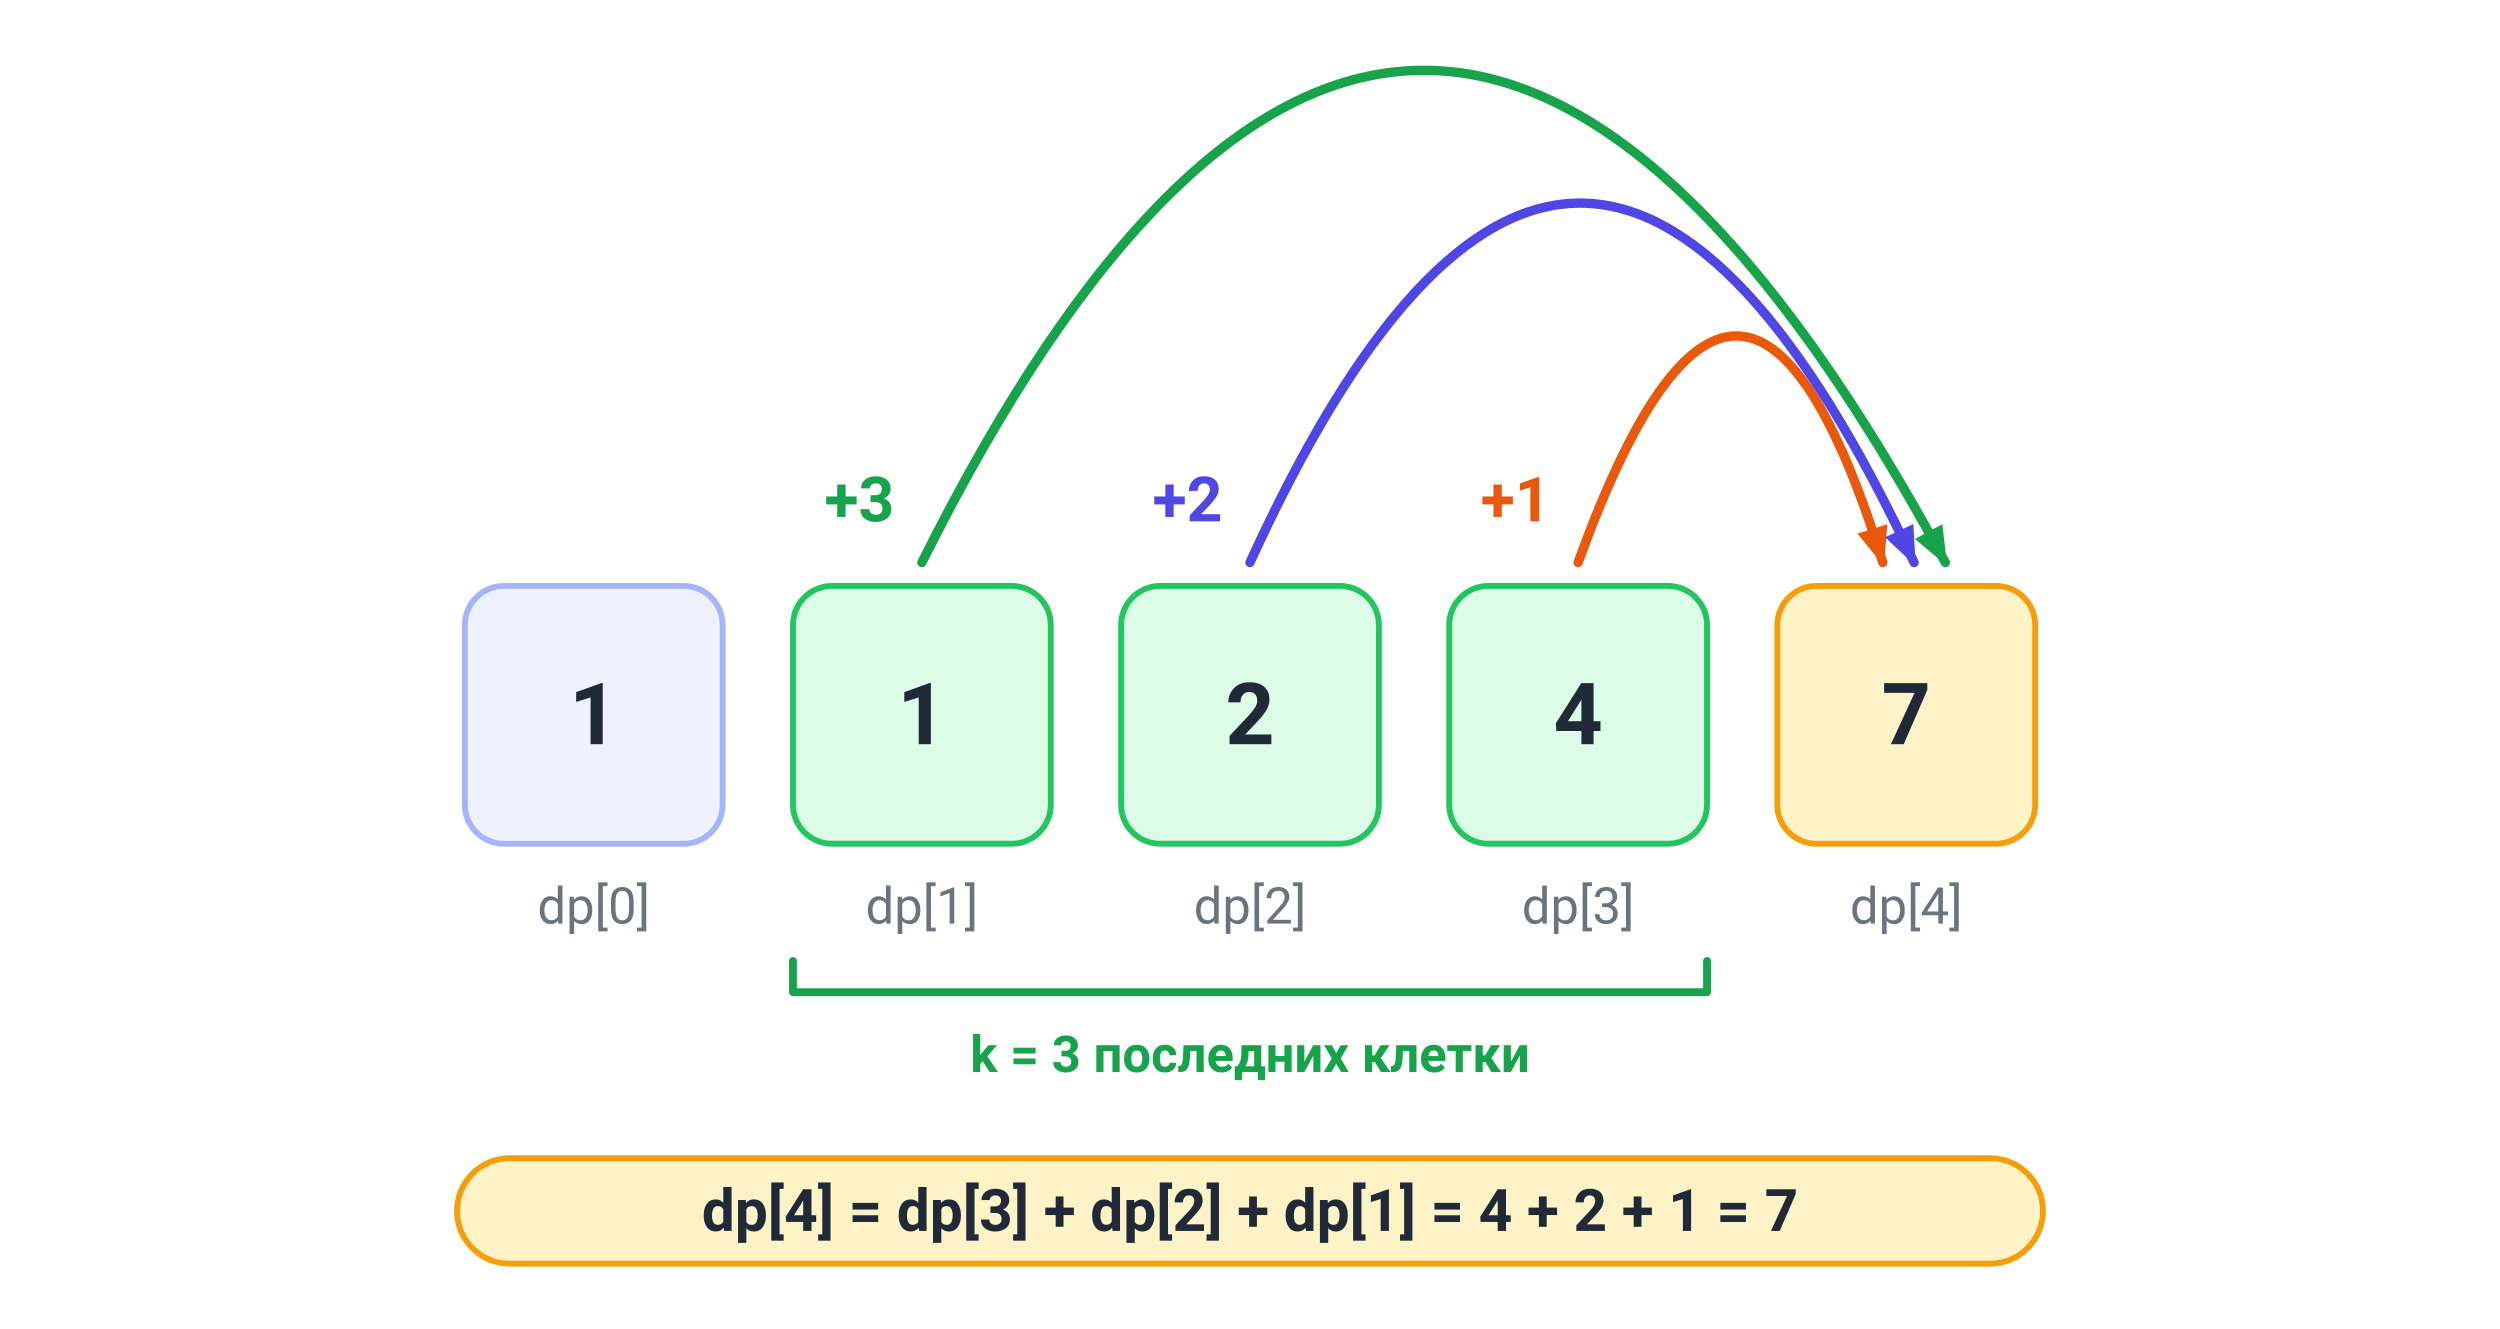
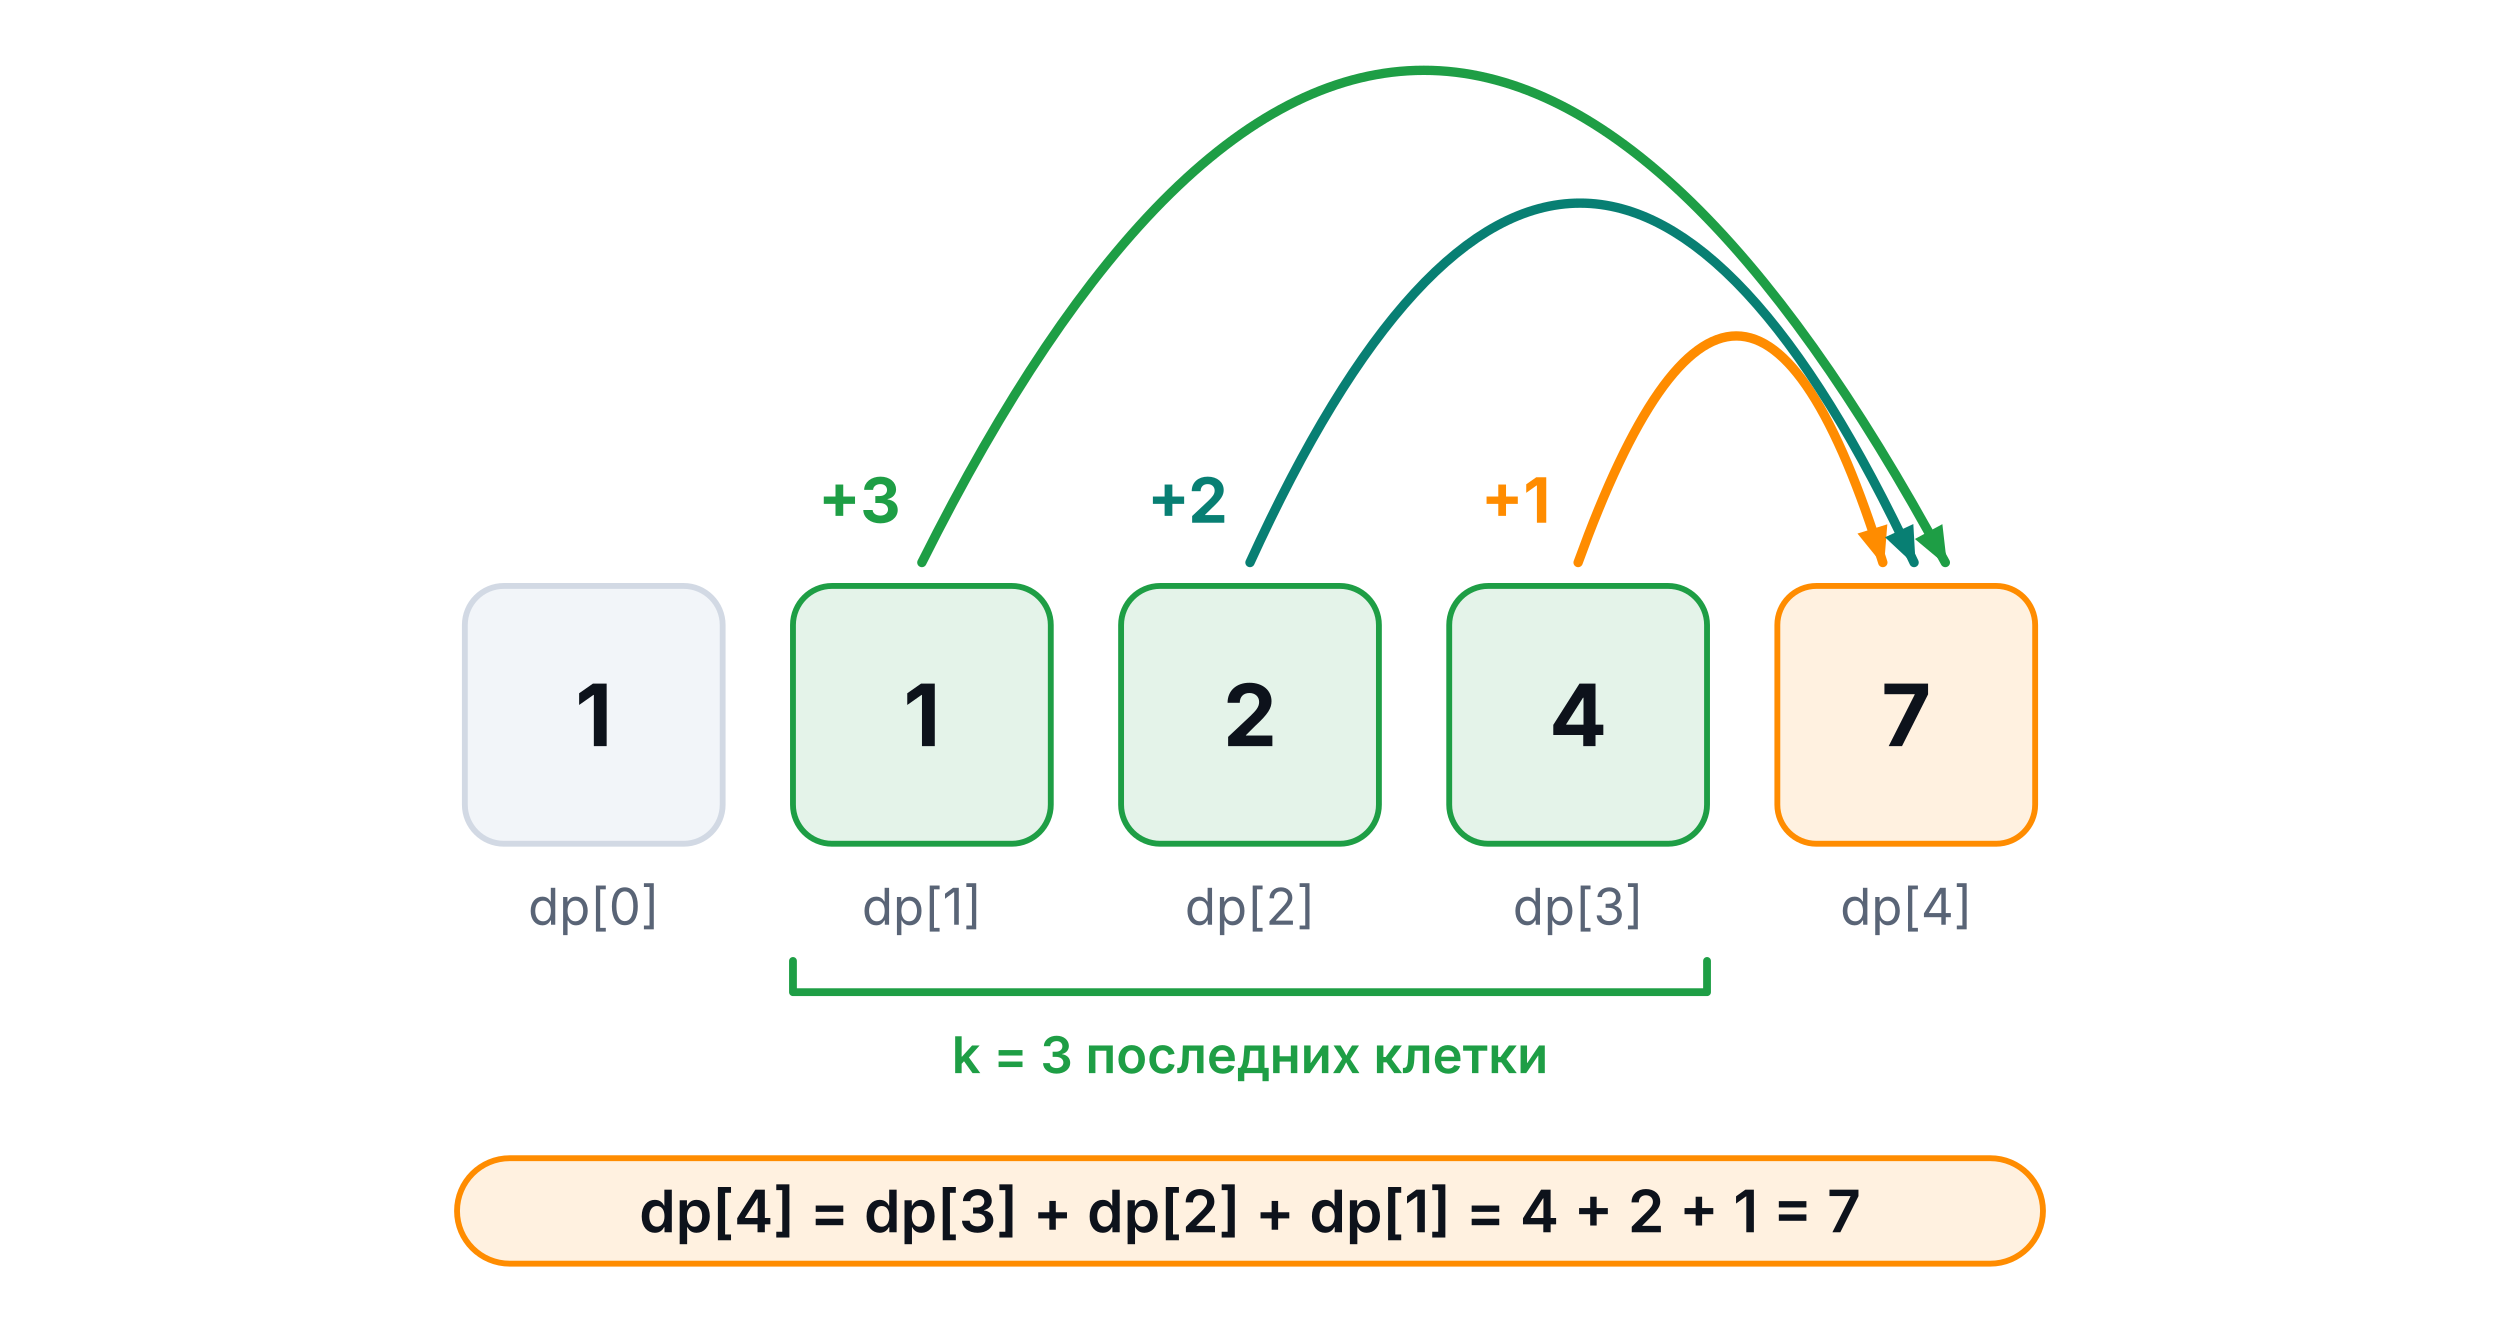
- <svg xmlns="http://www.w3.org/2000/svg" width="640" height="340" viewBox="0 0 640 340" font-family="'Segoe UI', Roboto, 'Helvetica Neue', Arial, sans-serif" role="img">
+ <svg xmlns="http://www.w3.org/2000/svg" width="640" height="340" viewBox="0 0 640 340" font-family="Inter, system-ui, 'Segoe UI', Roboto, Arial, sans-serif" role="img">
  <defs>
    <marker id="ah-accent" viewBox="0 0 10 10" refX="9" refY="5" markerWidth="10" markerHeight="10" markerUnits="userSpaceOnUse" orient="auto-start-reverse">
-       <path d="M0,1 L10,5 L0,9 z" fill="#4f46e5" />
+       <path d="M0,1 L10,5 L0,9 z" fill="#087f73" />
    </marker>
    <marker id="ah-accent2" viewBox="0 0 10 10" refX="9" refY="5" markerWidth="10" markerHeight="10" markerUnits="userSpaceOnUse" orient="auto-start-reverse">
-       <path d="M0,1 L10,5 L0,9 z" fill="#ea580c" />
+       <path d="M0,1 L10,5 L0,9 z" fill="#ff8c00" />
    </marker>
    <marker id="ah-good" viewBox="0 0 10 10" refX="9" refY="5" markerWidth="10" markerHeight="10" markerUnits="userSpaceOnUse" orient="auto-start-reverse">
-       <path d="M0,1 L10,5 L0,9 z" fill="#16a34a" />
+       <path d="M0,1 L10,5 L0,9 z" fill="#1e9e45" />
    </marker>
  </defs>
-   <rect x="119.0" y="150.0" width="66.0" height="66.0" rx="10" fill="#eef2ff" stroke="#a5b4fc" stroke-width="1.5" />
-   <text x="152.0" y="183.0" font-size="22" fill="#1f2937" font-weight="700" text-anchor="middle" dominant-baseline="central">1</text>
-   <text x="152.0" y="232.0" font-size="13" fill="#6b7280" font-weight="400" text-anchor="middle" dominant-baseline="central">dp[0]</text>
-   <rect x="203.0" y="150.0" width="66.0" height="66.0" rx="10" fill="#dcfce7" stroke="#22c55e" stroke-width="1.5" />
-   <text x="236.0" y="183.0" font-size="22" fill="#1f2937" font-weight="700" text-anchor="middle" dominant-baseline="central">1</text>
-   <text x="236.0" y="232.0" font-size="13" fill="#6b7280" font-weight="400" text-anchor="middle" dominant-baseline="central">dp[1]</text>
-   <rect x="287.0" y="150.0" width="66.0" height="66.0" rx="10" fill="#dcfce7" stroke="#22c55e" stroke-width="1.5" />
-   <text x="320.0" y="183.0" font-size="22" fill="#1f2937" font-weight="700" text-anchor="middle" dominant-baseline="central">2</text>
-   <text x="320.0" y="232.0" font-size="13" fill="#6b7280" font-weight="400" text-anchor="middle" dominant-baseline="central">dp[2]</text>
-   <rect x="371.0" y="150.0" width="66.0" height="66.0" rx="10" fill="#dcfce7" stroke="#22c55e" stroke-width="1.5" />
-   <text x="404.0" y="183.0" font-size="22" fill="#1f2937" font-weight="700" text-anchor="middle" dominant-baseline="central">4</text>
-   <text x="404.0" y="232.0" font-size="13" fill="#6b7280" font-weight="400" text-anchor="middle" dominant-baseline="central">dp[3]</text>
-   <rect x="455.0" y="150.0" width="66.0" height="66.0" rx="10" fill="#fef3c7" stroke="#f59e0b" stroke-width="1.5" />
-   <text x="488.0" y="183.0" font-size="22" fill="#1f2937" font-weight="700" text-anchor="middle" dominant-baseline="central">7</text>
-   <text x="488.0" y="232.0" font-size="13" fill="#6b7280" font-weight="400" text-anchor="middle" dominant-baseline="central">dp[4]</text>
-   <path d="M404,144 Q446,28 482,144" fill="none" stroke="#ea580c" stroke-width="2.4" stroke-linecap="round" stroke-linejoin="round" marker-end="url(#ah-accent2)" />
-   <text x="388.0" y="128.0" font-size="16" fill="#ea580c" font-weight="700" text-anchor="middle" dominant-baseline="central">+1</text>
-   <path d="M320,144 Q404,-40 490,144" fill="none" stroke="#4f46e5" stroke-width="2.4" stroke-linecap="round" stroke-linejoin="round" marker-end="url(#ah-accent)" />
-   <text x="304.0" y="128.0" font-size="16" fill="#4f46e5" font-weight="700" text-anchor="middle" dominant-baseline="central">+2</text>
-   <path d="M236,144 Q362,-108 498,144" fill="none" stroke="#16a34a" stroke-width="2.4" stroke-linecap="round" stroke-linejoin="round" marker-end="url(#ah-good)" />
-   <text x="220.0" y="128.0" font-size="16" fill="#16a34a" font-weight="700" text-anchor="middle" dominant-baseline="central">+3</text>
-   <path d="M203,246 L203,254 L437,254 L437,246" fill="none" stroke="#16a34a" stroke-width="2" stroke-linecap="round" stroke-linejoin="round" />
-   <text x="320.0" y="270.0" font-size="13" fill="#16a34a" font-weight="600" text-anchor="middle" dominant-baseline="central">k = 3 последних клетки</text>
-   <rect x="117.0" y="296.5" width="406.0" height="27.0" rx="13.5" fill="#fef3c7" stroke="#f59e0b" stroke-width="1.5" />
-   <text x="320.0" y="310.0" font-size="15" fill="#1f2937" font-weight="600" text-anchor="middle" dominant-baseline="central">dp[4] = dp[3] + dp[2] + dp[1] = 4 + 2 + 1 = 7</text>
+   <rect x="119.0" y="150.0" width="66.0" height="66.0" rx="10" fill="#f2f5f9" stroke="#d2d9e4" stroke-width="1.5" />
+   <text x="152.0" y="183.0" font-size="22" fill="#0d121b" font-weight="700" text-anchor="middle" dominant-baseline="central">1</text>
+   <text x="152.0" y="232.0" font-size="13" fill="#596476" font-weight="400" text-anchor="middle" dominant-baseline="central">dp[0]</text>
+   <rect x="203.0" y="150.0" width="66.0" height="66.0" rx="10" fill="#e4f3e9" stroke="#1e9e45" stroke-width="1.5" />
+   <text x="236.0" y="183.0" font-size="22" fill="#0d121b" font-weight="700" text-anchor="middle" dominant-baseline="central">1</text>
+   <text x="236.0" y="232.0" font-size="13" fill="#596476" font-weight="400" text-anchor="middle" dominant-baseline="central">dp[1]</text>
+   <rect x="287.0" y="150.0" width="66.0" height="66.0" rx="10" fill="#e4f3e9" stroke="#1e9e45" stroke-width="1.5" />
+   <text x="320.0" y="183.0" font-size="22" fill="#0d121b" font-weight="700" text-anchor="middle" dominant-baseline="central">2</text>
+   <text x="320.0" y="232.0" font-size="13" fill="#596476" font-weight="400" text-anchor="middle" dominant-baseline="central">dp[2]</text>
+   <rect x="371.0" y="150.0" width="66.0" height="66.0" rx="10" fill="#e4f3e9" stroke="#1e9e45" stroke-width="1.5" />
+   <text x="404.0" y="183.0" font-size="22" fill="#0d121b" font-weight="700" text-anchor="middle" dominant-baseline="central">4</text>
+   <text x="404.0" y="232.0" font-size="13" fill="#596476" font-weight="400" text-anchor="middle" dominant-baseline="central">dp[3]</text>
+   <rect x="455.0" y="150.0" width="66.0" height="66.0" rx="10" fill="#fff1e0" stroke="#ff8c00" stroke-width="1.5" />
+   <text x="488.0" y="183.0" font-size="22" fill="#0d121b" font-weight="700" text-anchor="middle" dominant-baseline="central">7</text>
+   <text x="488.0" y="232.0" font-size="13" fill="#596476" font-weight="400" text-anchor="middle" dominant-baseline="central">dp[4]</text>
+   <path d="M404,144 Q446,28 482,144" fill="none" stroke="#ff8c00" stroke-width="2.4" stroke-linecap="round" stroke-linejoin="round" marker-end="url(#ah-accent2)" />
+   <text x="388.0" y="128.0" font-size="16" fill="#ff8c00" font-weight="700" text-anchor="middle" dominant-baseline="central">+1</text>
+   <path d="M320,144 Q404,-40 490,144" fill="none" stroke="#087f73" stroke-width="2.4" stroke-linecap="round" stroke-linejoin="round" marker-end="url(#ah-accent)" />
+   <text x="304.0" y="128.0" font-size="16" fill="#087f73" font-weight="700" text-anchor="middle" dominant-baseline="central">+2</text>
+   <path d="M236,144 Q362,-108 498,144" fill="none" stroke="#1e9e45" stroke-width="2.4" stroke-linecap="round" stroke-linejoin="round" marker-end="url(#ah-good)" />
+   <text x="220.0" y="128.0" font-size="16" fill="#1e9e45" font-weight="700" text-anchor="middle" dominant-baseline="central">+3</text>
+   <path d="M203,246 L203,254 L437,254 L437,246" fill="none" stroke="#1e9e45" stroke-width="2" stroke-linecap="round" stroke-linejoin="round" />
+   <text x="320.0" y="270.0" font-size="13" fill="#1e9e45" font-weight="600" text-anchor="middle" dominant-baseline="central">k = 3 последних клетки</text>
+   <rect x="117.0" y="296.5" width="406.0" height="27.0" rx="13.5" fill="#fff1e0" stroke="#ff8c00" stroke-width="1.5" />
+   <text x="320.0" y="310.0" font-size="15" fill="#0d121b" font-weight="600" text-anchor="middle" dominant-baseline="central">dp[4] = dp[3] + dp[2] + dp[1] = 4 + 2 + 1 = 7</text>
</svg>
